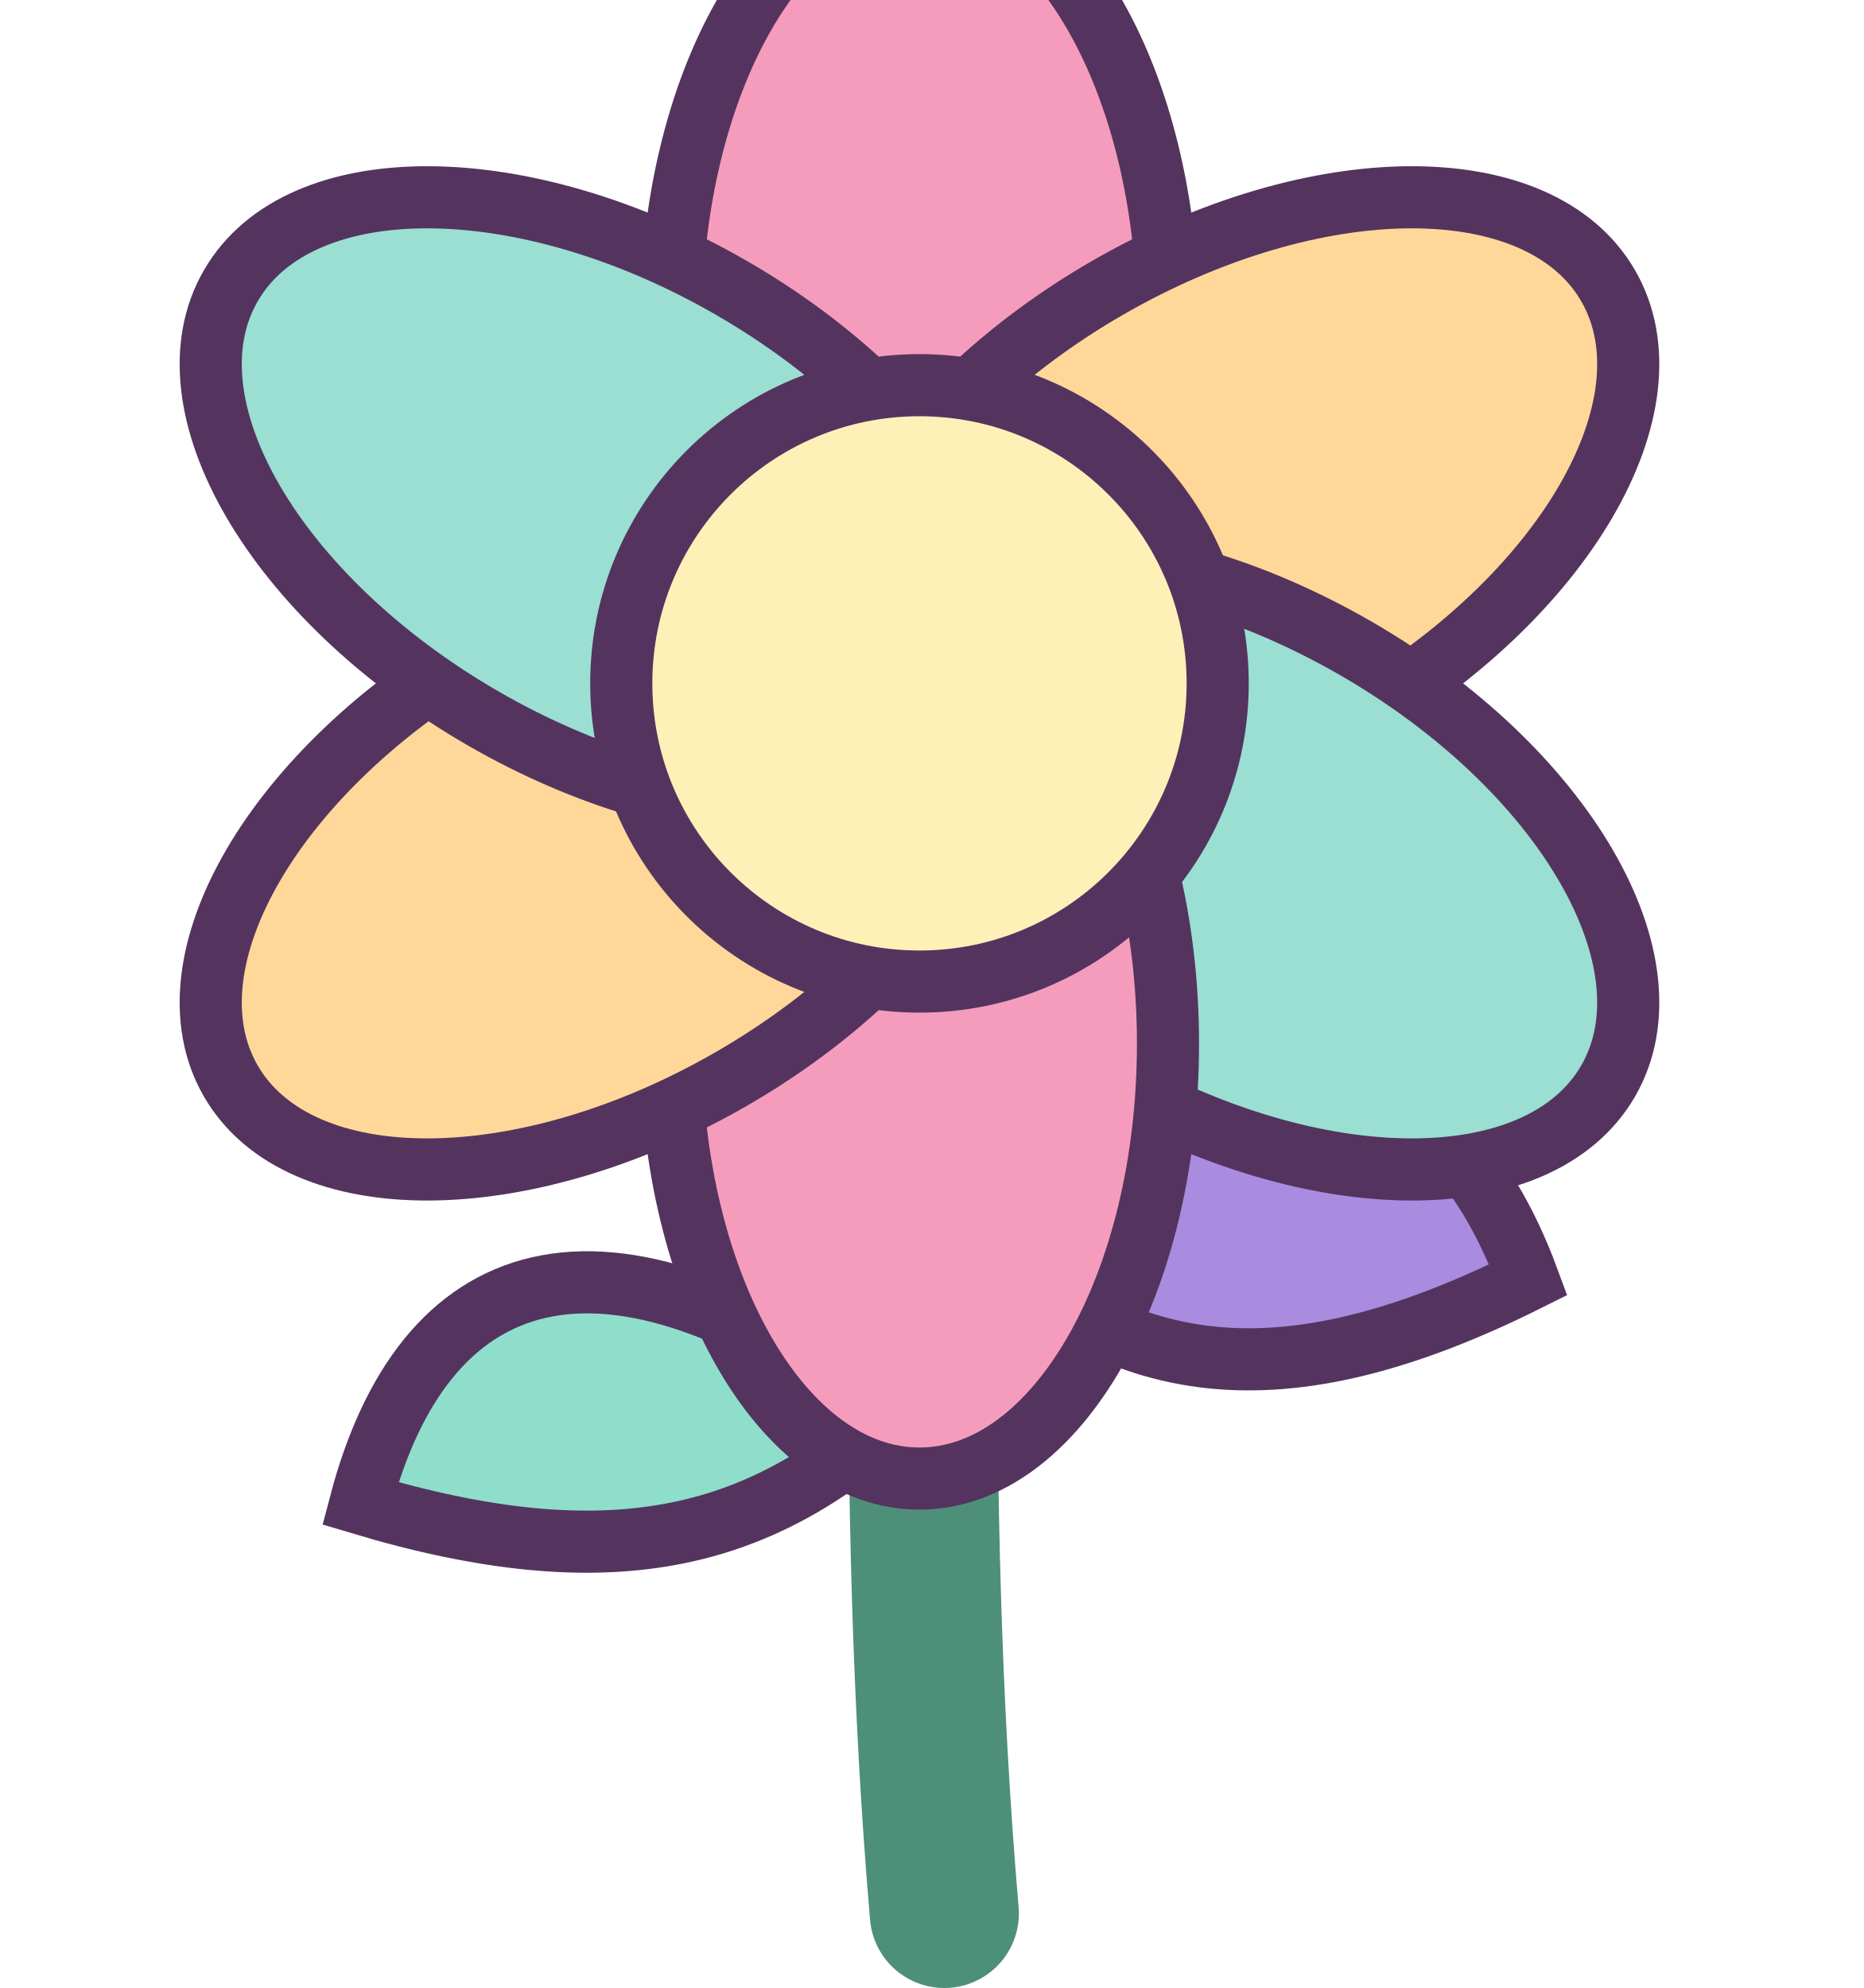
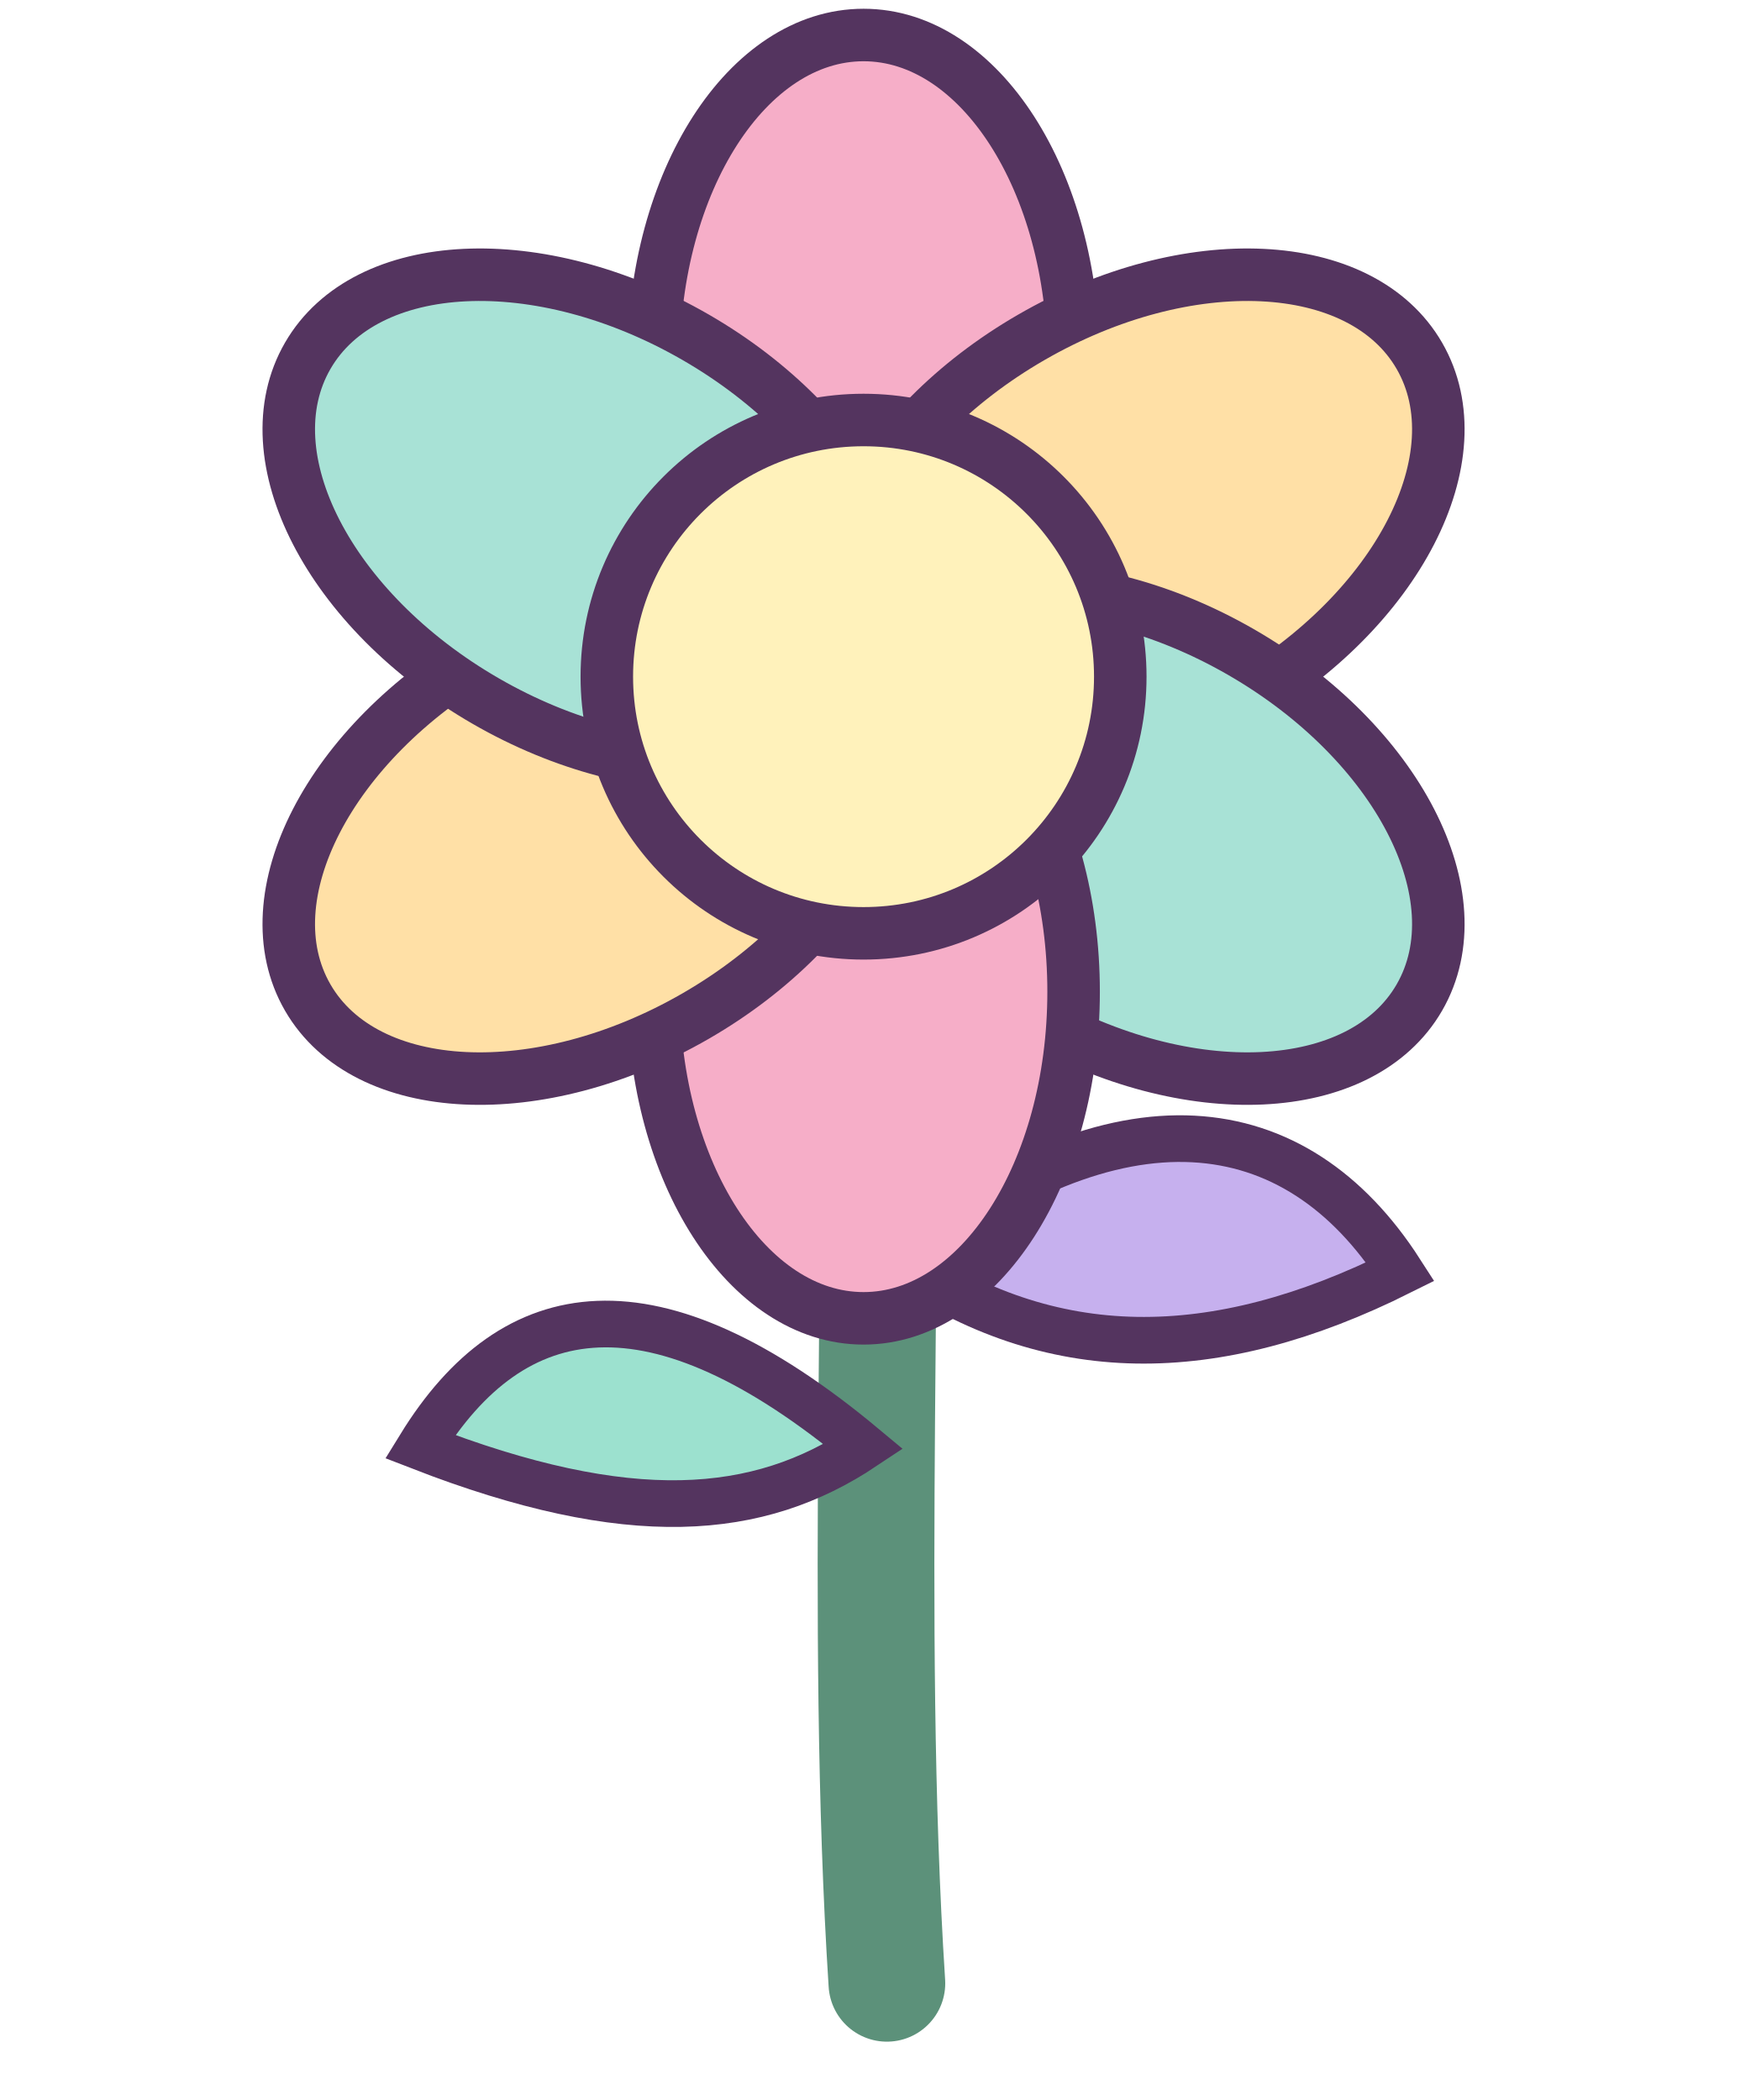
- <svg xmlns="http://www.w3.org/2000/svg" width="150" height="160" viewBox="0 0 150 160">
-   <path d="M76 154 C73 119 75 88 74 62" stroke="#4e8f7a" stroke-width="12" stroke-linecap="round" />
-   <path d="M72 114 C48 96 34 102 29 121 C49 127 61 124 72 114Z" fill="#8edecb" stroke="#54345f" stroke-width="5" />
-   <path d="M78 99 C100 79 116 84 123 103 C103 113 90 111 78 99Z" fill="#a98be0" stroke="#54345f" stroke-width="5" />
-   <g transform="translate(74 55)" stroke="#54345f" stroke-width="5">
-     <ellipse rx="20" ry="35" fill="#f59cbc" transform="rotate(0) translate(0 -29)" />
-     <ellipse rx="20" ry="35" fill="#ffd899" transform="rotate(60) translate(0 -29)" />
-     <ellipse rx="20" ry="35" fill="#9adfd2" transform="rotate(120) translate(0 -29)" />
-     <ellipse rx="20" ry="35" fill="#f59cbc" transform="rotate(180) translate(0 -29)" />
-     <ellipse rx="20" ry="35" fill="#ffd899" transform="rotate(240) translate(0 -29)" />
-     <ellipse rx="20" ry="35" fill="#9adfd2" transform="rotate(300) translate(0 -29)" />
-     <circle r="24" fill="#fff0b8" />
+ <svg xmlns="http://www.w3.org/2000/svg" width="150" height="180" viewBox="0 0 150 180">
+   <path d="M76 170 C74 139 76 104 75 75" stroke="#5c917a" stroke-width="10" stroke-linecap="round" />
+   <path d="M74 124 C56 109 44 111 36 124 C54 131 65 130 74 124Z" fill="#9ce1cf" stroke="#54345f" stroke-width="4" />
+   <path d="M77 108 C96 93 111 95 120 109 C104 117 90 117 77 108Z" fill="#c6b0ee" stroke="#54345f" stroke-width="4" />
+   <g transform="translate(74 58)" stroke="#54345f" stroke-width="4.5">
+     <ellipse rx="18" ry="28" fill="#f6aec8" transform="rotate(0) translate(0 -27)" />
+     <ellipse rx="18" ry="28" fill="#ffe0a6" transform="rotate(60) translate(0 -27)" />
+     <ellipse rx="18" ry="28" fill="#a8e2d6" transform="rotate(120) translate(0 -27)" />
+     <ellipse rx="18" ry="28" fill="#f6aec8" transform="rotate(180) translate(0 -27)" />
+     <ellipse rx="18" ry="28" fill="#ffe0a6" transform="rotate(240) translate(0 -27)" />
+     <ellipse rx="18" ry="28" fill="#a8e2d6" transform="rotate(300) translate(0 -27)" />
+     <circle r="22" fill="#fff2bb" />
  </g>
</svg>
